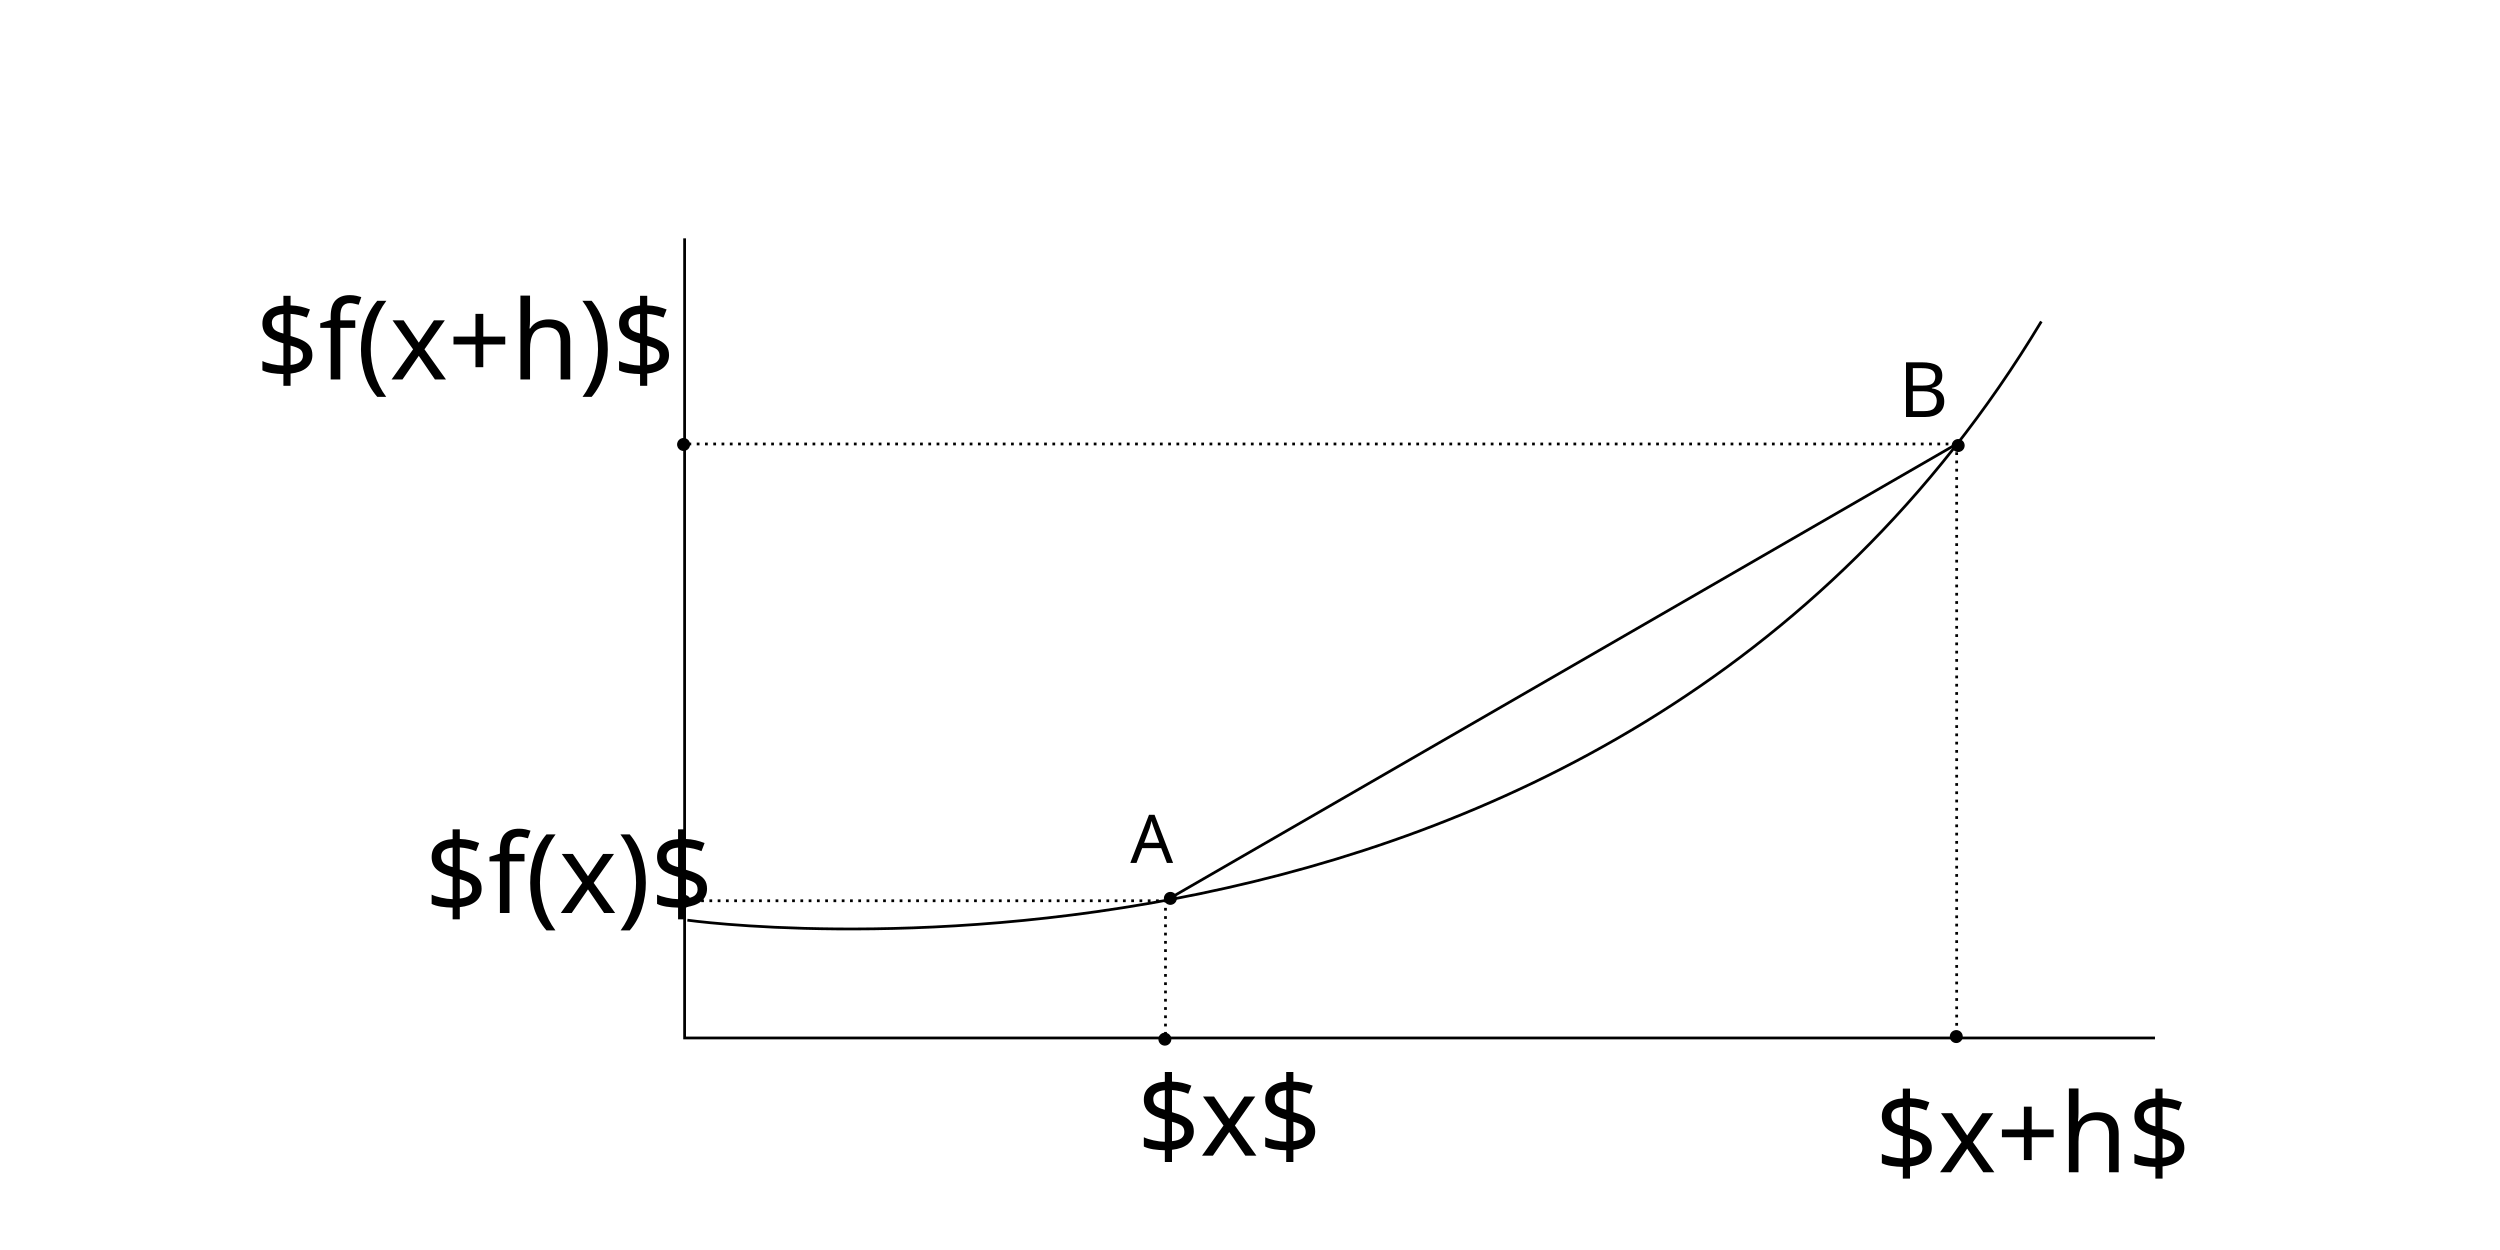
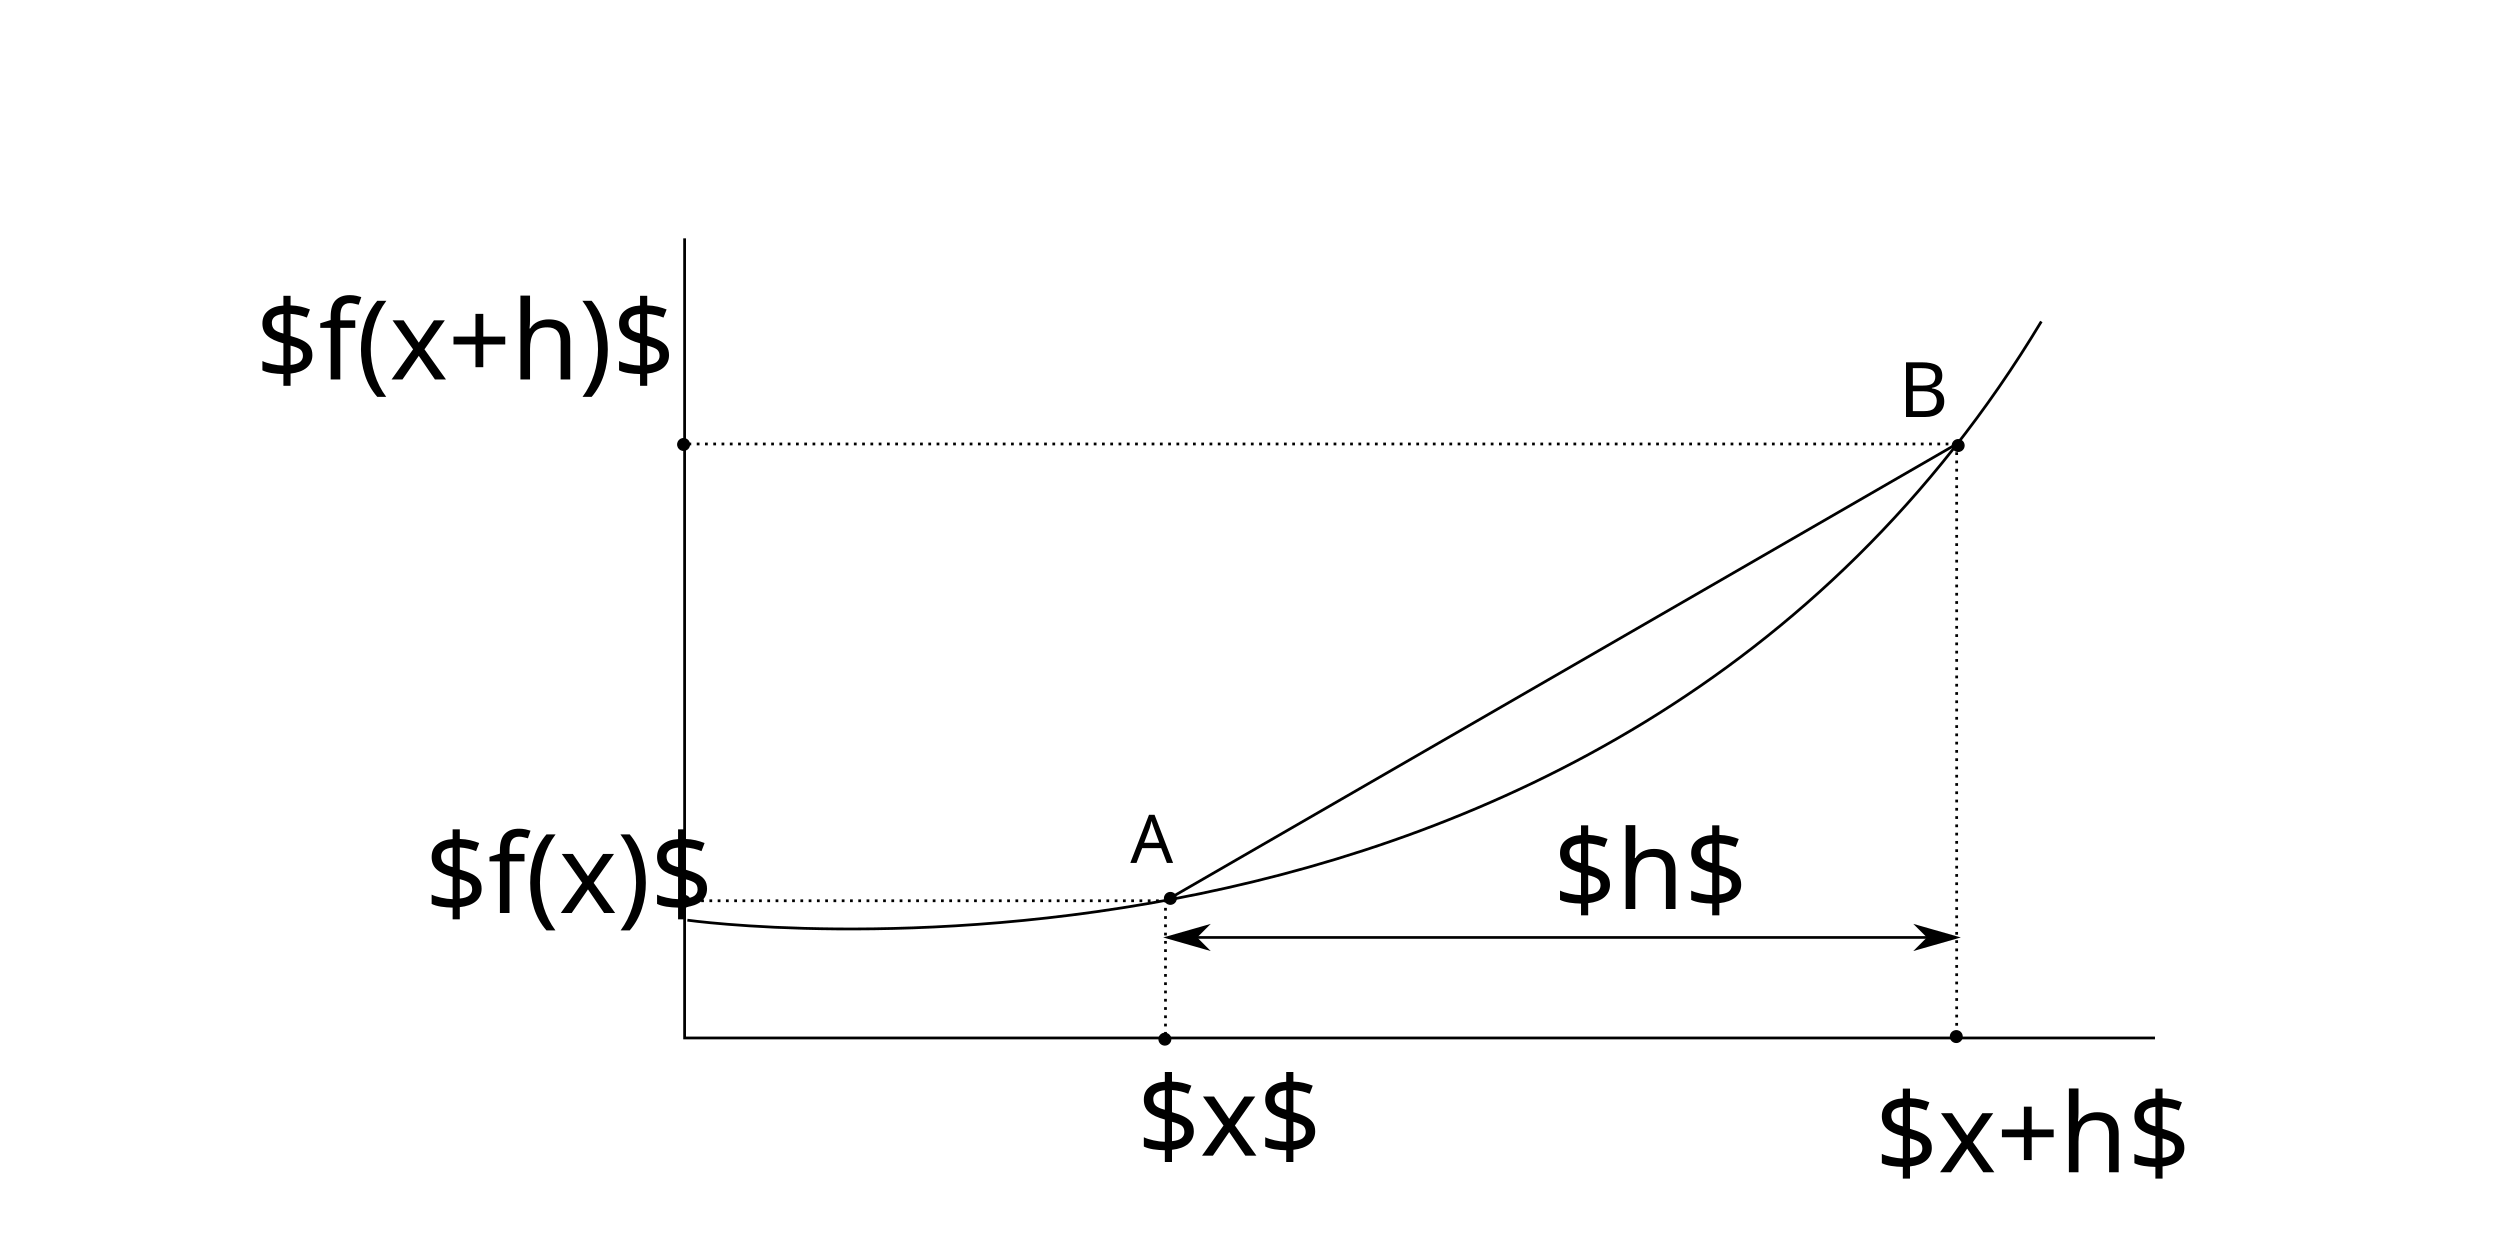
<svg xmlns="http://www.w3.org/2000/svg" width="240mm" height="120mm" viewBox="0 0 240 120" version="1.1" id="svg8">
-   <defs id="defs2" />
+   <defs id="defs2">
+     <marker orient="auto" refY="0.0" refX="0.0" id="Arrow1Lend" style="overflow:visible;">
+       <path id="path845" d="M 0.0,0.0 L 5.0,-5.0 L -12.5,0.0 L 5.0,5.0 L 0.0,0.0 z " style="fill-rule:evenodd;stroke:#000000;stroke-width:1pt;stroke-opacity:1;fill:#000000;fill-opacity:1" transform="scale(0.8) rotate(180) translate(12.5,0)" />
+     </marker>
+     <marker orient="auto" refY="0.0" refX="0.0" id="Arrow1Lstart" style="overflow:visible">
+       <path id="path842" d="M 0.0,0.0 L 5.0,-5.0 L -12.5,0.0 L 5.0,5.0 L 0.0,0.0 z " style="fill-rule:evenodd;stroke:#000000;stroke-width:1pt;stroke-opacity:1;fill:#000000;fill-opacity:1" transform="scale(0.8) translate(12.5,0)" />
+     </marker>
+   </defs>
  <g id="layer1" transform="translate(0,-177)">
    <path style="fill:none;stroke:#000000;stroke-width:0.265px;stroke-linecap:butt;stroke-linejoin:miter;stroke-opacity:1" d="m 65.722,199.881 v 76.764 l 141.156,0" id="path816" />
    <path style="fill:none;stroke:#000000;stroke-width:0.265px;stroke-linecap:butt;stroke-linejoin:miter;stroke-opacity:1" d="m 65.988,265.336 c 0,0 87.94,12.373 129.98,-57.473" id="path818" />
    <path style="fill:none;stroke:#000000;stroke-width:0.265px;stroke-linecap:butt;stroke-linejoin:miter;stroke-opacity:1" d="m 111.887,263.474 75.953,-43.852" id="path820" />
    <circle style="opacity:1;fill:#000000;fill-opacity:1;stroke:#000000;stroke-width:0.131;stroke-miterlimit:4;stroke-dasharray:none;stroke-dashoffset:0;stroke-opacity:1" id="path825" cx="112.355" cy="263.244" r="0.557" />
    <circle style="opacity:1;fill:#000000;fill-opacity:1;stroke:#000000;stroke-width:0.131;stroke-miterlimit:4;stroke-dasharray:none;stroke-dashoffset:0;stroke-opacity:1" id="path825-3" cx="187.986" cy="219.77" r="0.557" />
    <text xml:space="preserve" style="font-style:normal;font-weight:normal;font-size:6.454px;line-height:1.25;font-family:sans-serif;letter-spacing:0px;word-spacing:0px;fill:#000000;fill-opacity:1;stroke:none;stroke-width:0.161" x="108.508" y="259.843" id="text844">
      <tspan id="tspan842" x="108.508" y="259.843" style="stroke-width:0.161">A</tspan>
    </text>
    <text xml:space="preserve" style="font-style:normal;font-weight:normal;font-size:7.357px;line-height:1.25;font-family:sans-serif;letter-spacing:0px;word-spacing:0px;fill:#000000;fill-opacity:1;stroke:none;stroke-width:0.184" x="182.256" y="217.031" id="text848">
      <tspan id="tspan846" x="182.256" y="217.031" style="stroke-width:0.184">B</tspan>
    </text>
    <path style="fill:none;stroke:#000000;stroke-width:0.265;stroke-linecap:butt;stroke-linejoin:miter;stroke-opacity:1;stroke-miterlimit:4;stroke-dasharray:0.265,0.529;stroke-dashoffset:0" d="m 65.722,263.474 h 46.165 l 0,13.237" id="path850" />
    <path style="fill:none;stroke:#000000;stroke-width:0.265;stroke-linecap:butt;stroke-linejoin:miter;stroke-opacity:1;stroke-miterlimit:4;stroke-dasharray:0.265,0.529;stroke-dashoffset:0" d="m 187.84,219.622 v 57.023" id="path852" />
    <path style="fill:none;stroke:#000000;stroke-width:0.265;stroke-linecap:butt;stroke-linejoin:miter;stroke-opacity:1;stroke-miterlimit:4;stroke-dasharray:0.265,0.529;stroke-dashoffset:0" d="M 187.84,219.622 H 65.788" id="path854" />
    <circle style="opacity:1;fill:#000000;fill-opacity:1;stroke:#000000;stroke-width:0.131;stroke-miterlimit:4;stroke-dasharray:none;stroke-dashoffset:0;stroke-opacity:1" id="path825-3-7" cx="111.827" cy="276.76" r="0.557" />
    <circle style="opacity:1;fill:#000000;fill-opacity:1;stroke:#000000;stroke-width:0.131;stroke-miterlimit:4;stroke-dasharray:none;stroke-dashoffset:0;stroke-opacity:1" id="path825-3-5" cx="187.803" cy="276.511" r="0.557" />
    <circle style="opacity:1;fill:#000000;fill-opacity:1;stroke:#000000;stroke-width:0.131;stroke-miterlimit:4;stroke-dasharray:none;stroke-dashoffset:0;stroke-opacity:1" id="path825-3-3" cx="65.624" cy="219.67" r="0.557" />
    <circle style="opacity:1;fill:#000000;fill-opacity:1;stroke:#000000;stroke-width:0.131;stroke-miterlimit:4;stroke-dasharray:none;stroke-dashoffset:0;stroke-opacity:1" id="path825-3-56" cx="65.691" cy="263.529" r="0.557" />
    <text xml:space="preserve" style="font-style:normal;font-weight:normal;font-size:10.583px;line-height:1.25;font-family:sans-serif;letter-spacing:0px;word-spacing:0px;fill:#000000;fill-opacity:1;stroke:none;stroke-width:0.265" x="109.153" y="287.941" id="text897">
      <tspan id="tspan895" x="109.153" y="287.941" style="stroke-width:0.265">$x$</tspan>
    </text>
    <text xml:space="preserve" style="font-style:normal;font-weight:normal;font-size:10.583px;line-height:1.25;font-family:sans-serif;letter-spacing:0px;word-spacing:0px;fill:#000000;fill-opacity:1;stroke:none;stroke-width:0.265" x="180" y="289.54" id="text901">
      <tspan id="tspan899" x="180" y="289.54" style="stroke-width:0.265">$x+h$</tspan>
    </text>
    <text xml:space="preserve" style="font-style:normal;font-weight:normal;font-size:10.583px;line-height:1.25;font-family:sans-serif;letter-spacing:0px;word-spacing:0px;fill:#000000;fill-opacity:1;stroke:none;stroke-width:0.265" x="40.781" y="264.648" id="text905">
      <tspan id="tspan903" x="40.781" y="264.648" style="stroke-width:0.265">$f(x)$</tspan>
    </text>
    <text xml:space="preserve" style="font-style:normal;font-weight:normal;font-size:10.583px;line-height:1.25;font-family:sans-serif;letter-spacing:0px;word-spacing:0px;fill:#000000;fill-opacity:1;stroke:none;stroke-width:0.265" x="24.534" y="213.425" id="text909">
      <tspan id="tspan907" x="24.534" y="213.425" style="stroke-width:0.265">$f(x+h)$</tspan>
    </text>
+     <path style="fill:none;stroke:#000000;stroke-width:0.257;stroke-linecap:butt;stroke-linejoin:miter;stroke-opacity:1;stroke-miterlimit:4;stroke-dasharray:none;marker-start:url(#Arrow1Lstart);marker-end:url(#Arrow1Lend)" d="m 112.164,266.996 h 75.579" id="path840" />
+     <text xml:space="preserve" style="font-style:normal;font-weight:normal;font-size:10.583px;line-height:1.25;font-family:sans-serif;letter-spacing:0px;word-spacing:0px;fill:#000000;fill-opacity:1;stroke:none;stroke-width:0.265" x="149.107" y="264.262" id="text1170">
+       <tspan id="tspan1168" x="149.107" y="264.262" style="stroke-width:0.265">$h$</tspan>
+     </text>
  </g>
</svg>
